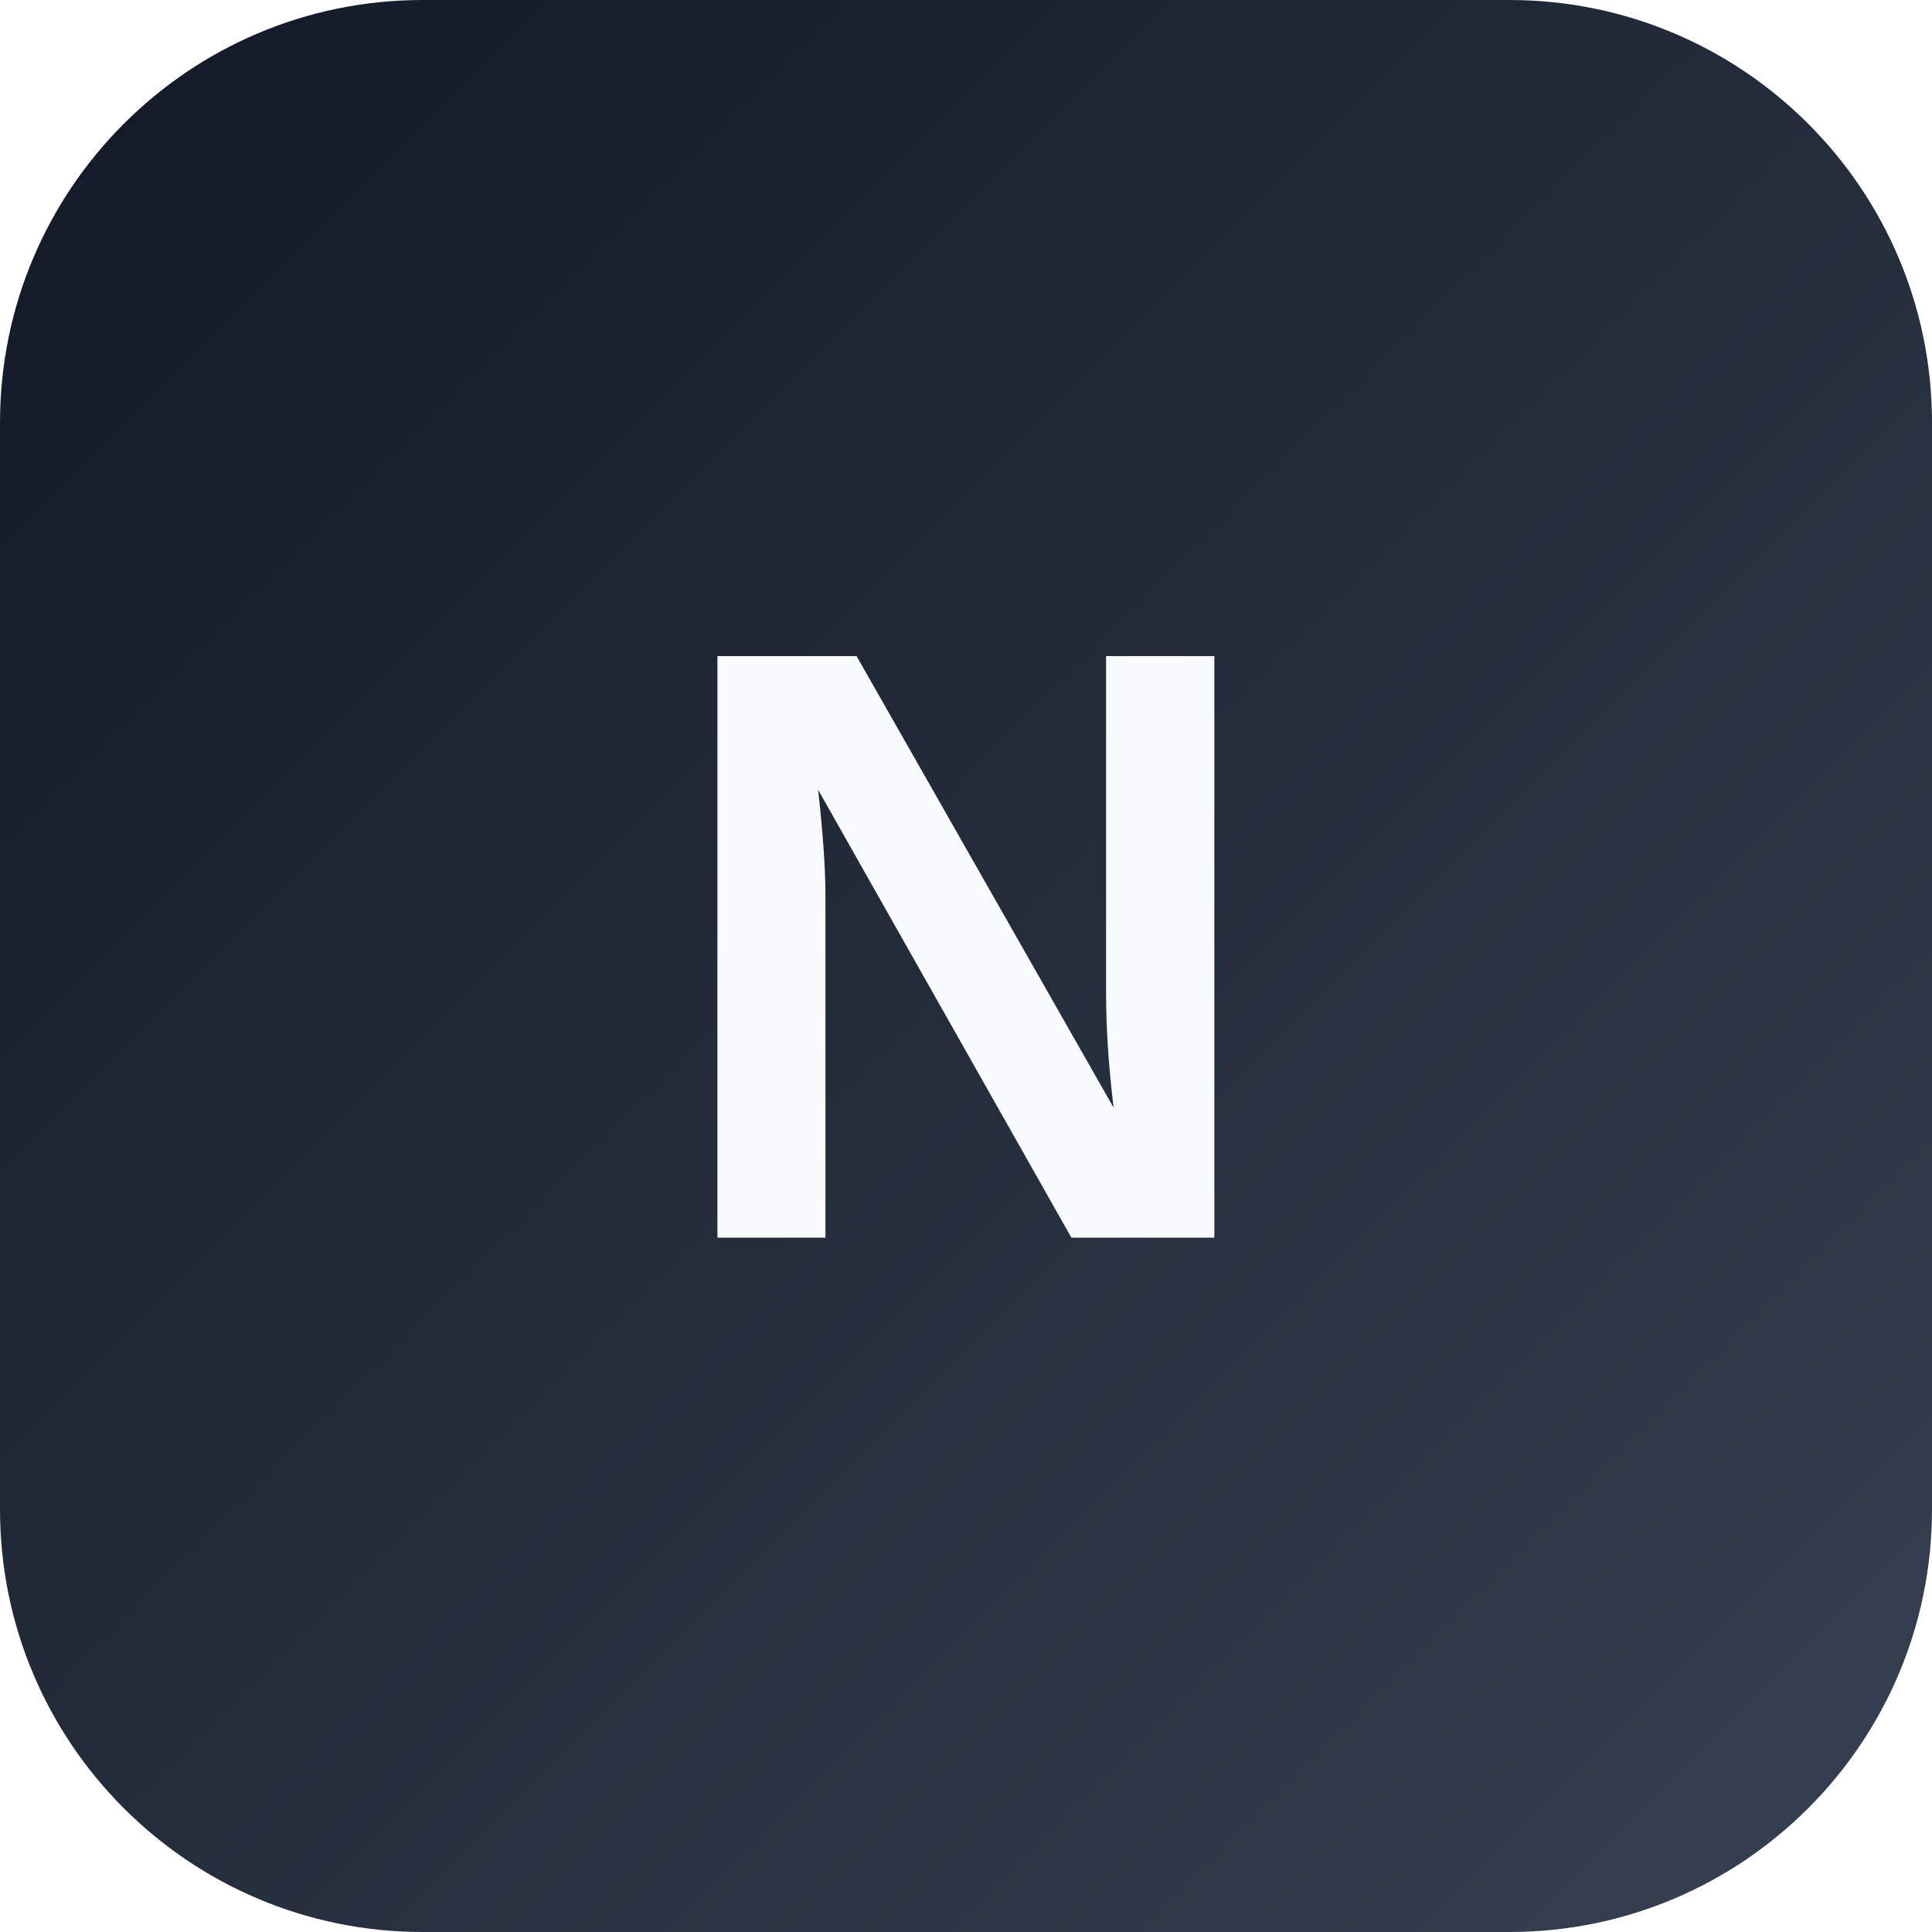
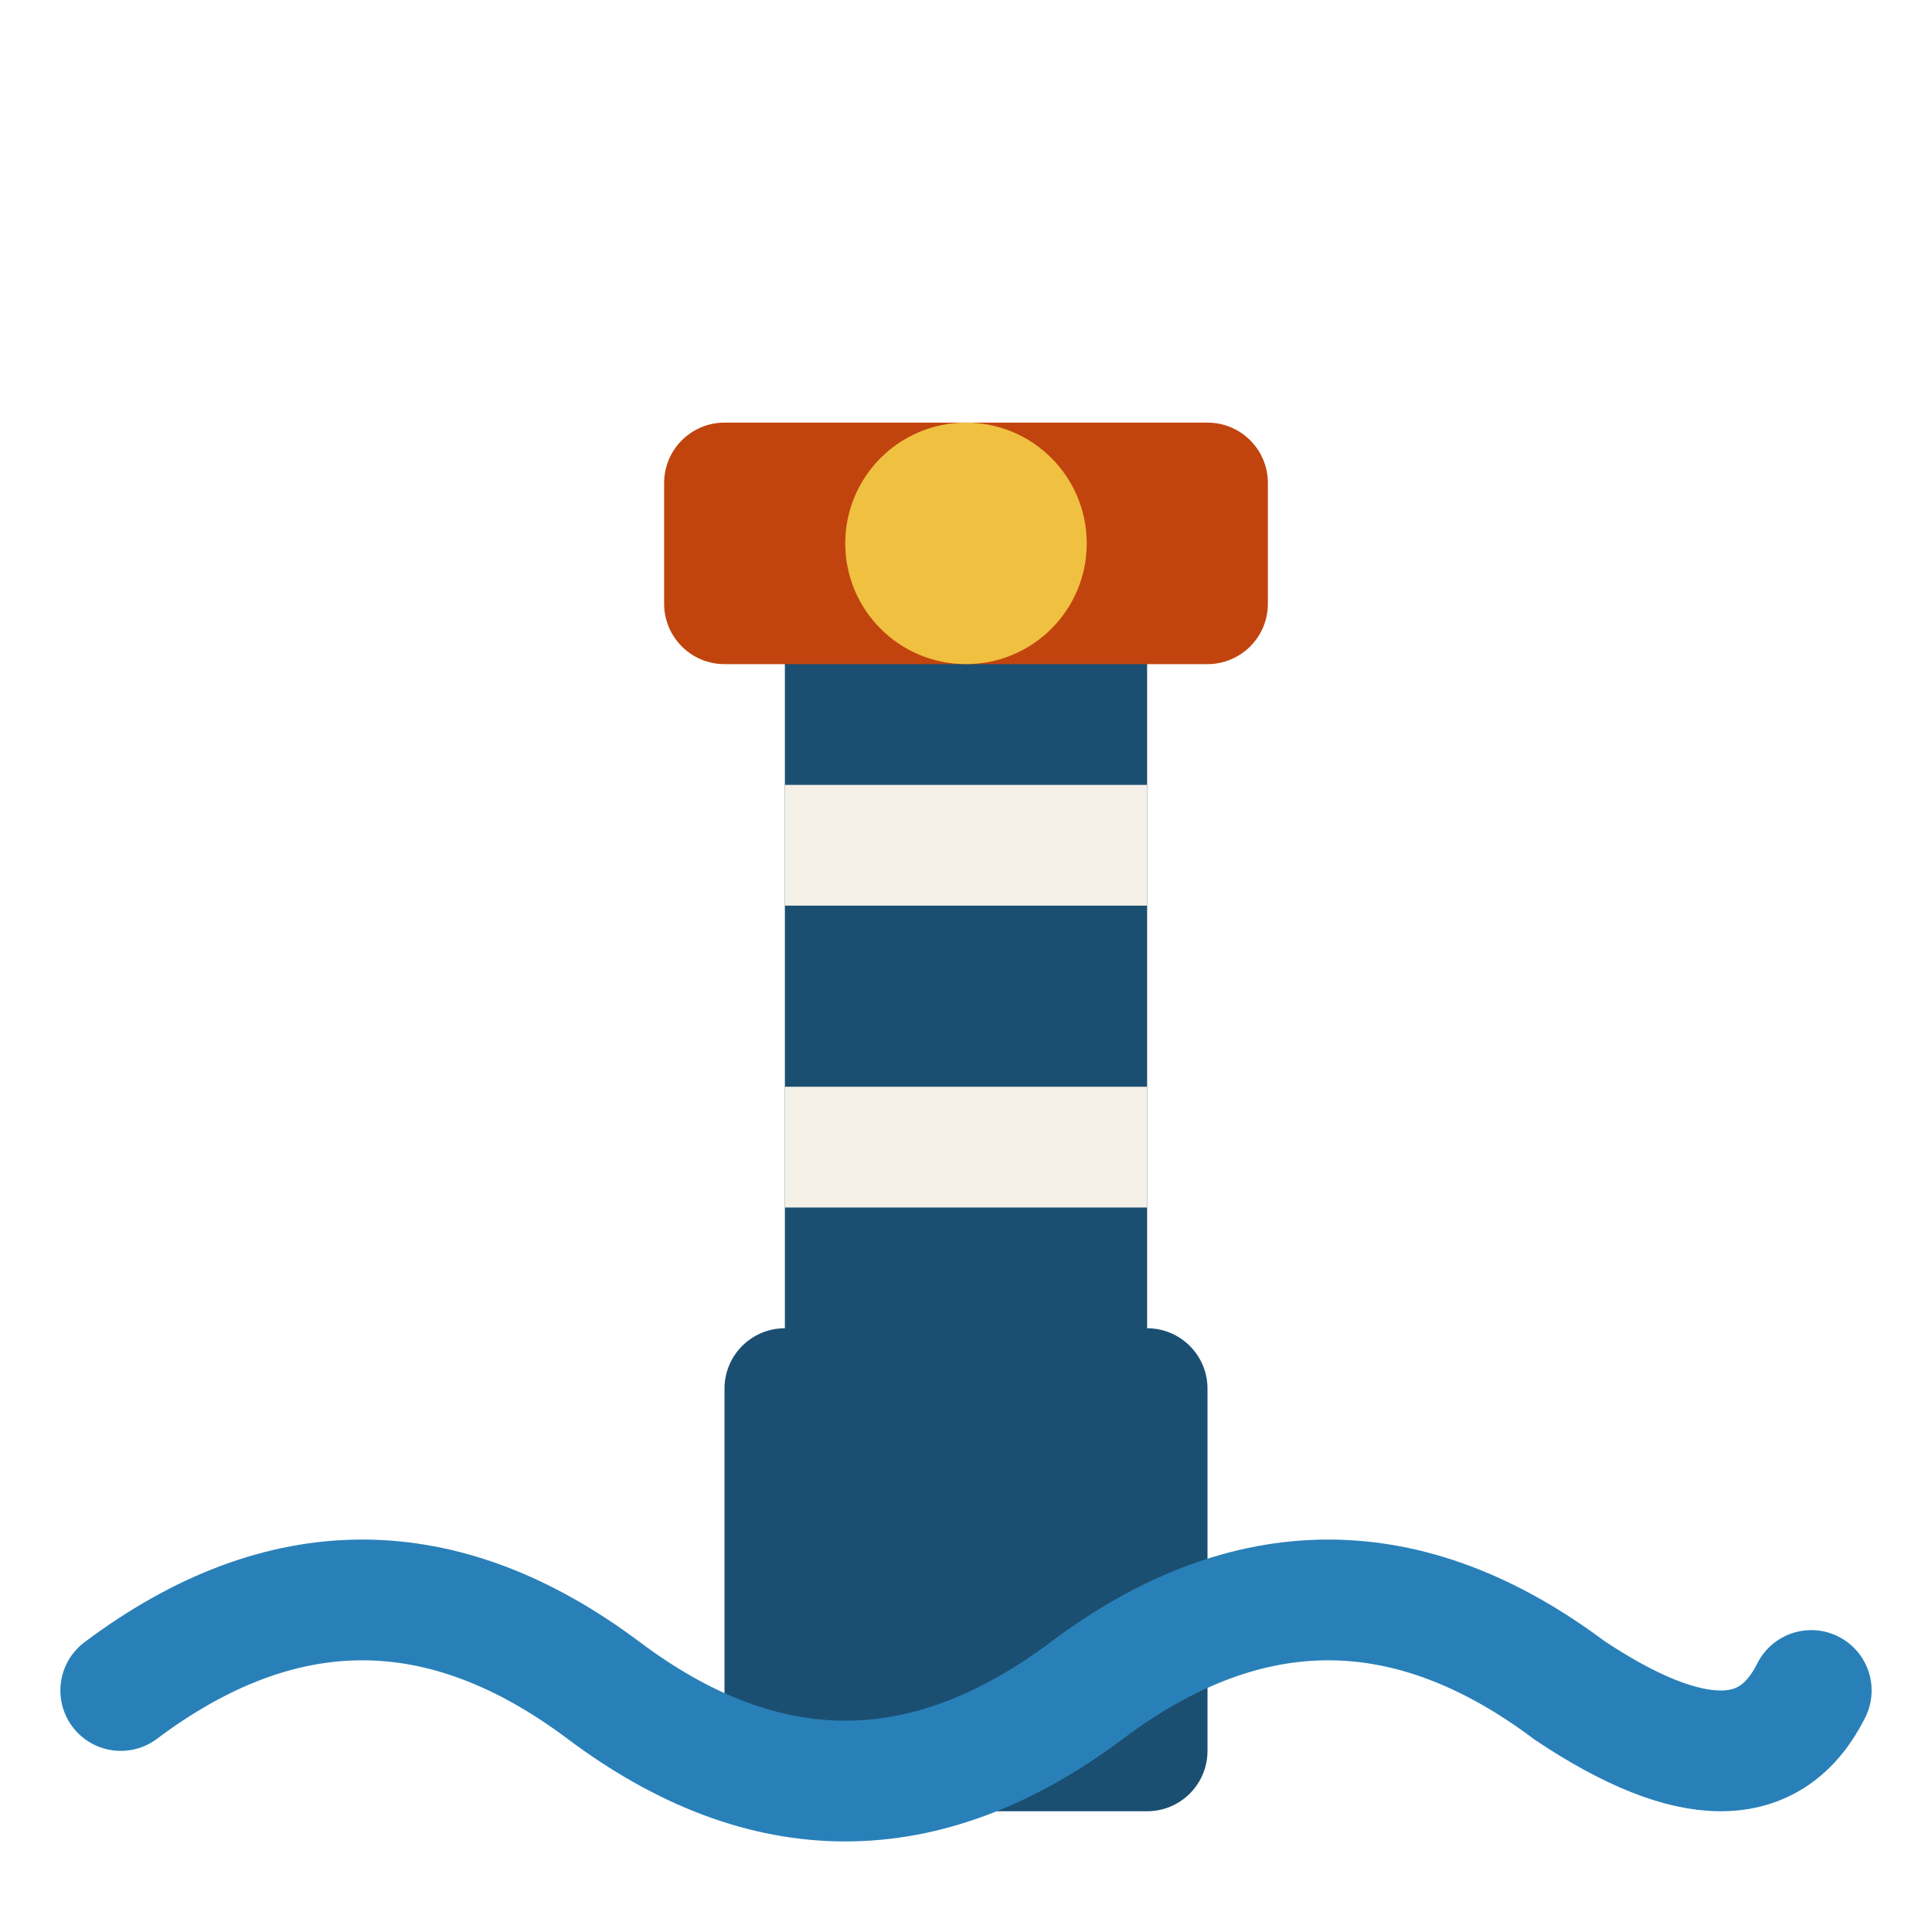
- <svg xmlns="http://www.w3.org/2000/svg" viewBox="0 0 128 128">
-   <defs>
-     <linearGradient id="nsGrad" x1="0%" y1="0%" x2="100%" y2="100%">
-       <stop offset="0%" stop-color="#111827" />
-       <stop offset="100%" stop-color="#374151" />
-     </linearGradient>
-   </defs>
-   <rect width="128" height="128" rx="28" fill="url(#nsGrad)" />
-   <text x="64" y="82" text-anchor="middle" font-family="Arial, sans-serif" font-weight="700" font-size="56" fill="#f9fafb">N</text>
+ <svg xmlns="http://www.w3.org/2000/svg" viewBox="0 0 32 32" fill="none">
+   <rect x="12" y="22" width="8" height="8" rx="1" fill="#1B4F72" />
+   <rect x="13" y="10" width="6" height="13" fill="#1B4F72" />
+   <rect x="13" y="13" width="6" height="2" fill="#F5F0E8" />
+   <rect x="13" y="18" width="6" height="2" fill="#F5F0E8" />
+   <rect x="11" y="7" width="10" height="4" rx="1" fill="#C1440E" />
+   <circle cx="16" cy="9" r="2" fill="#F0C040" />
+   <path d="M2 28 Q6 25 10 28 Q14 31 18 28 Q22 25 26 28 Q29 30 30 28" stroke="#2980B9" stroke-width="2" fill="none" stroke-linecap="round" />
</svg>
